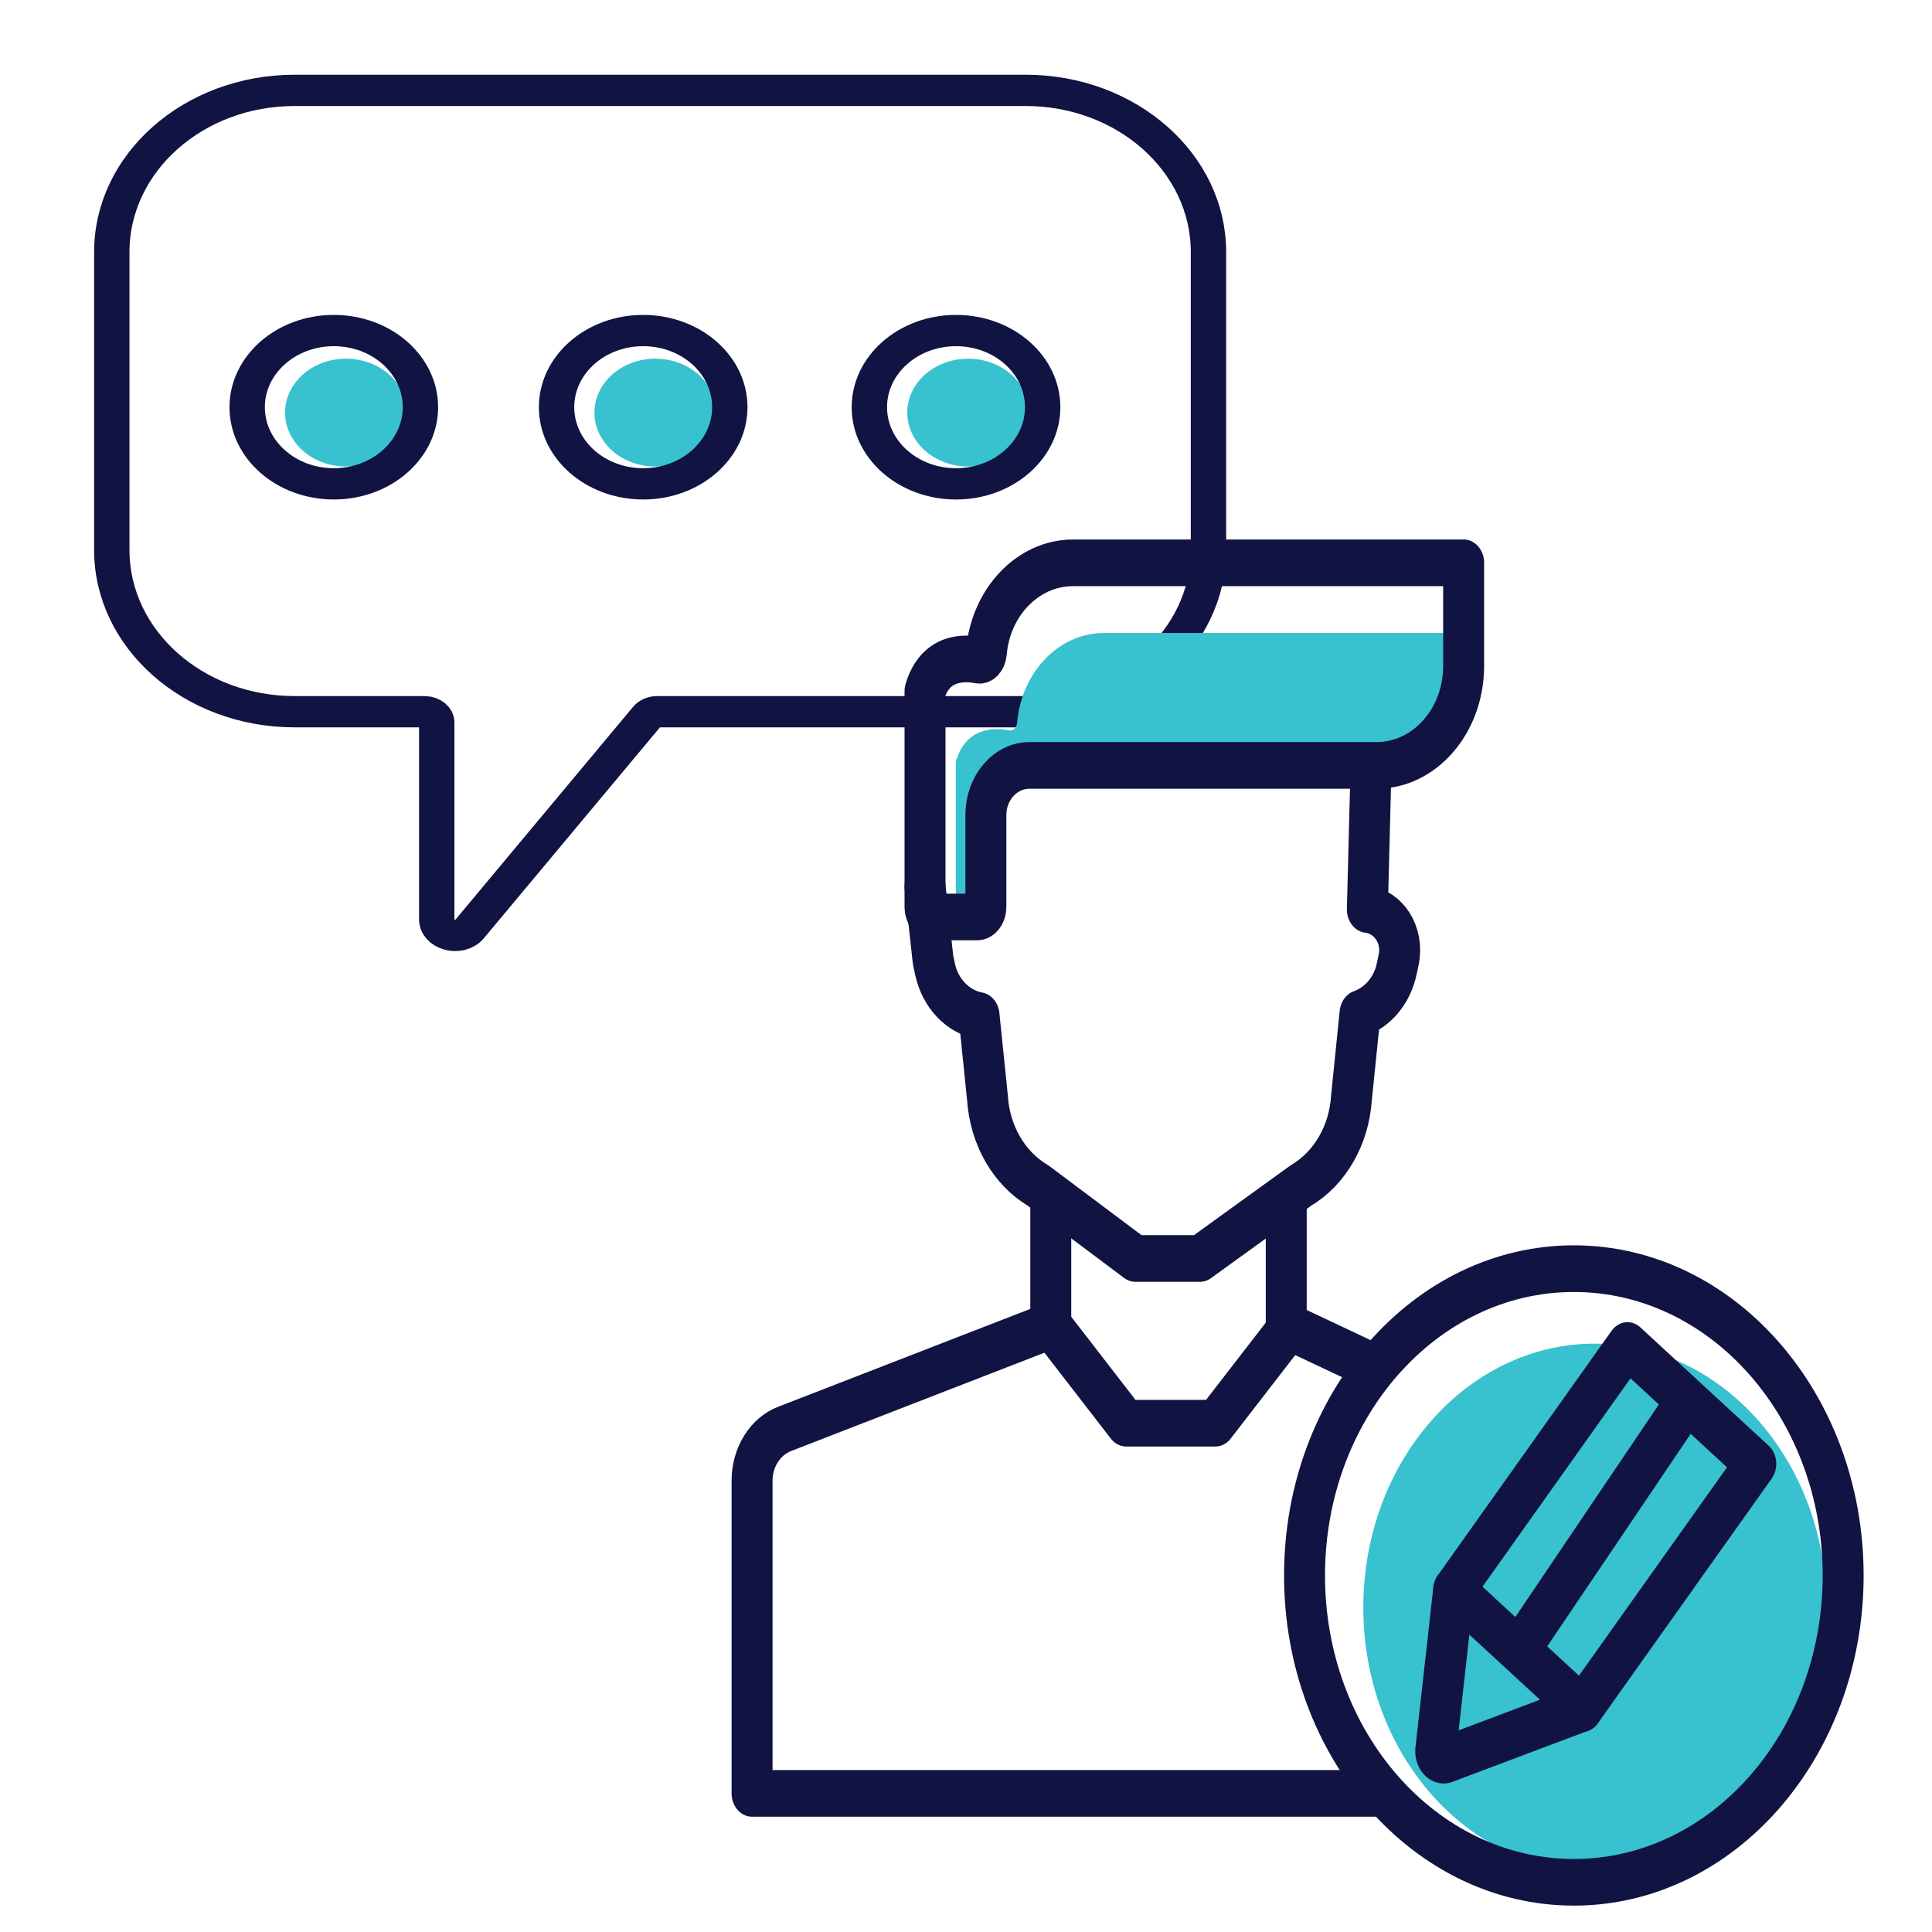
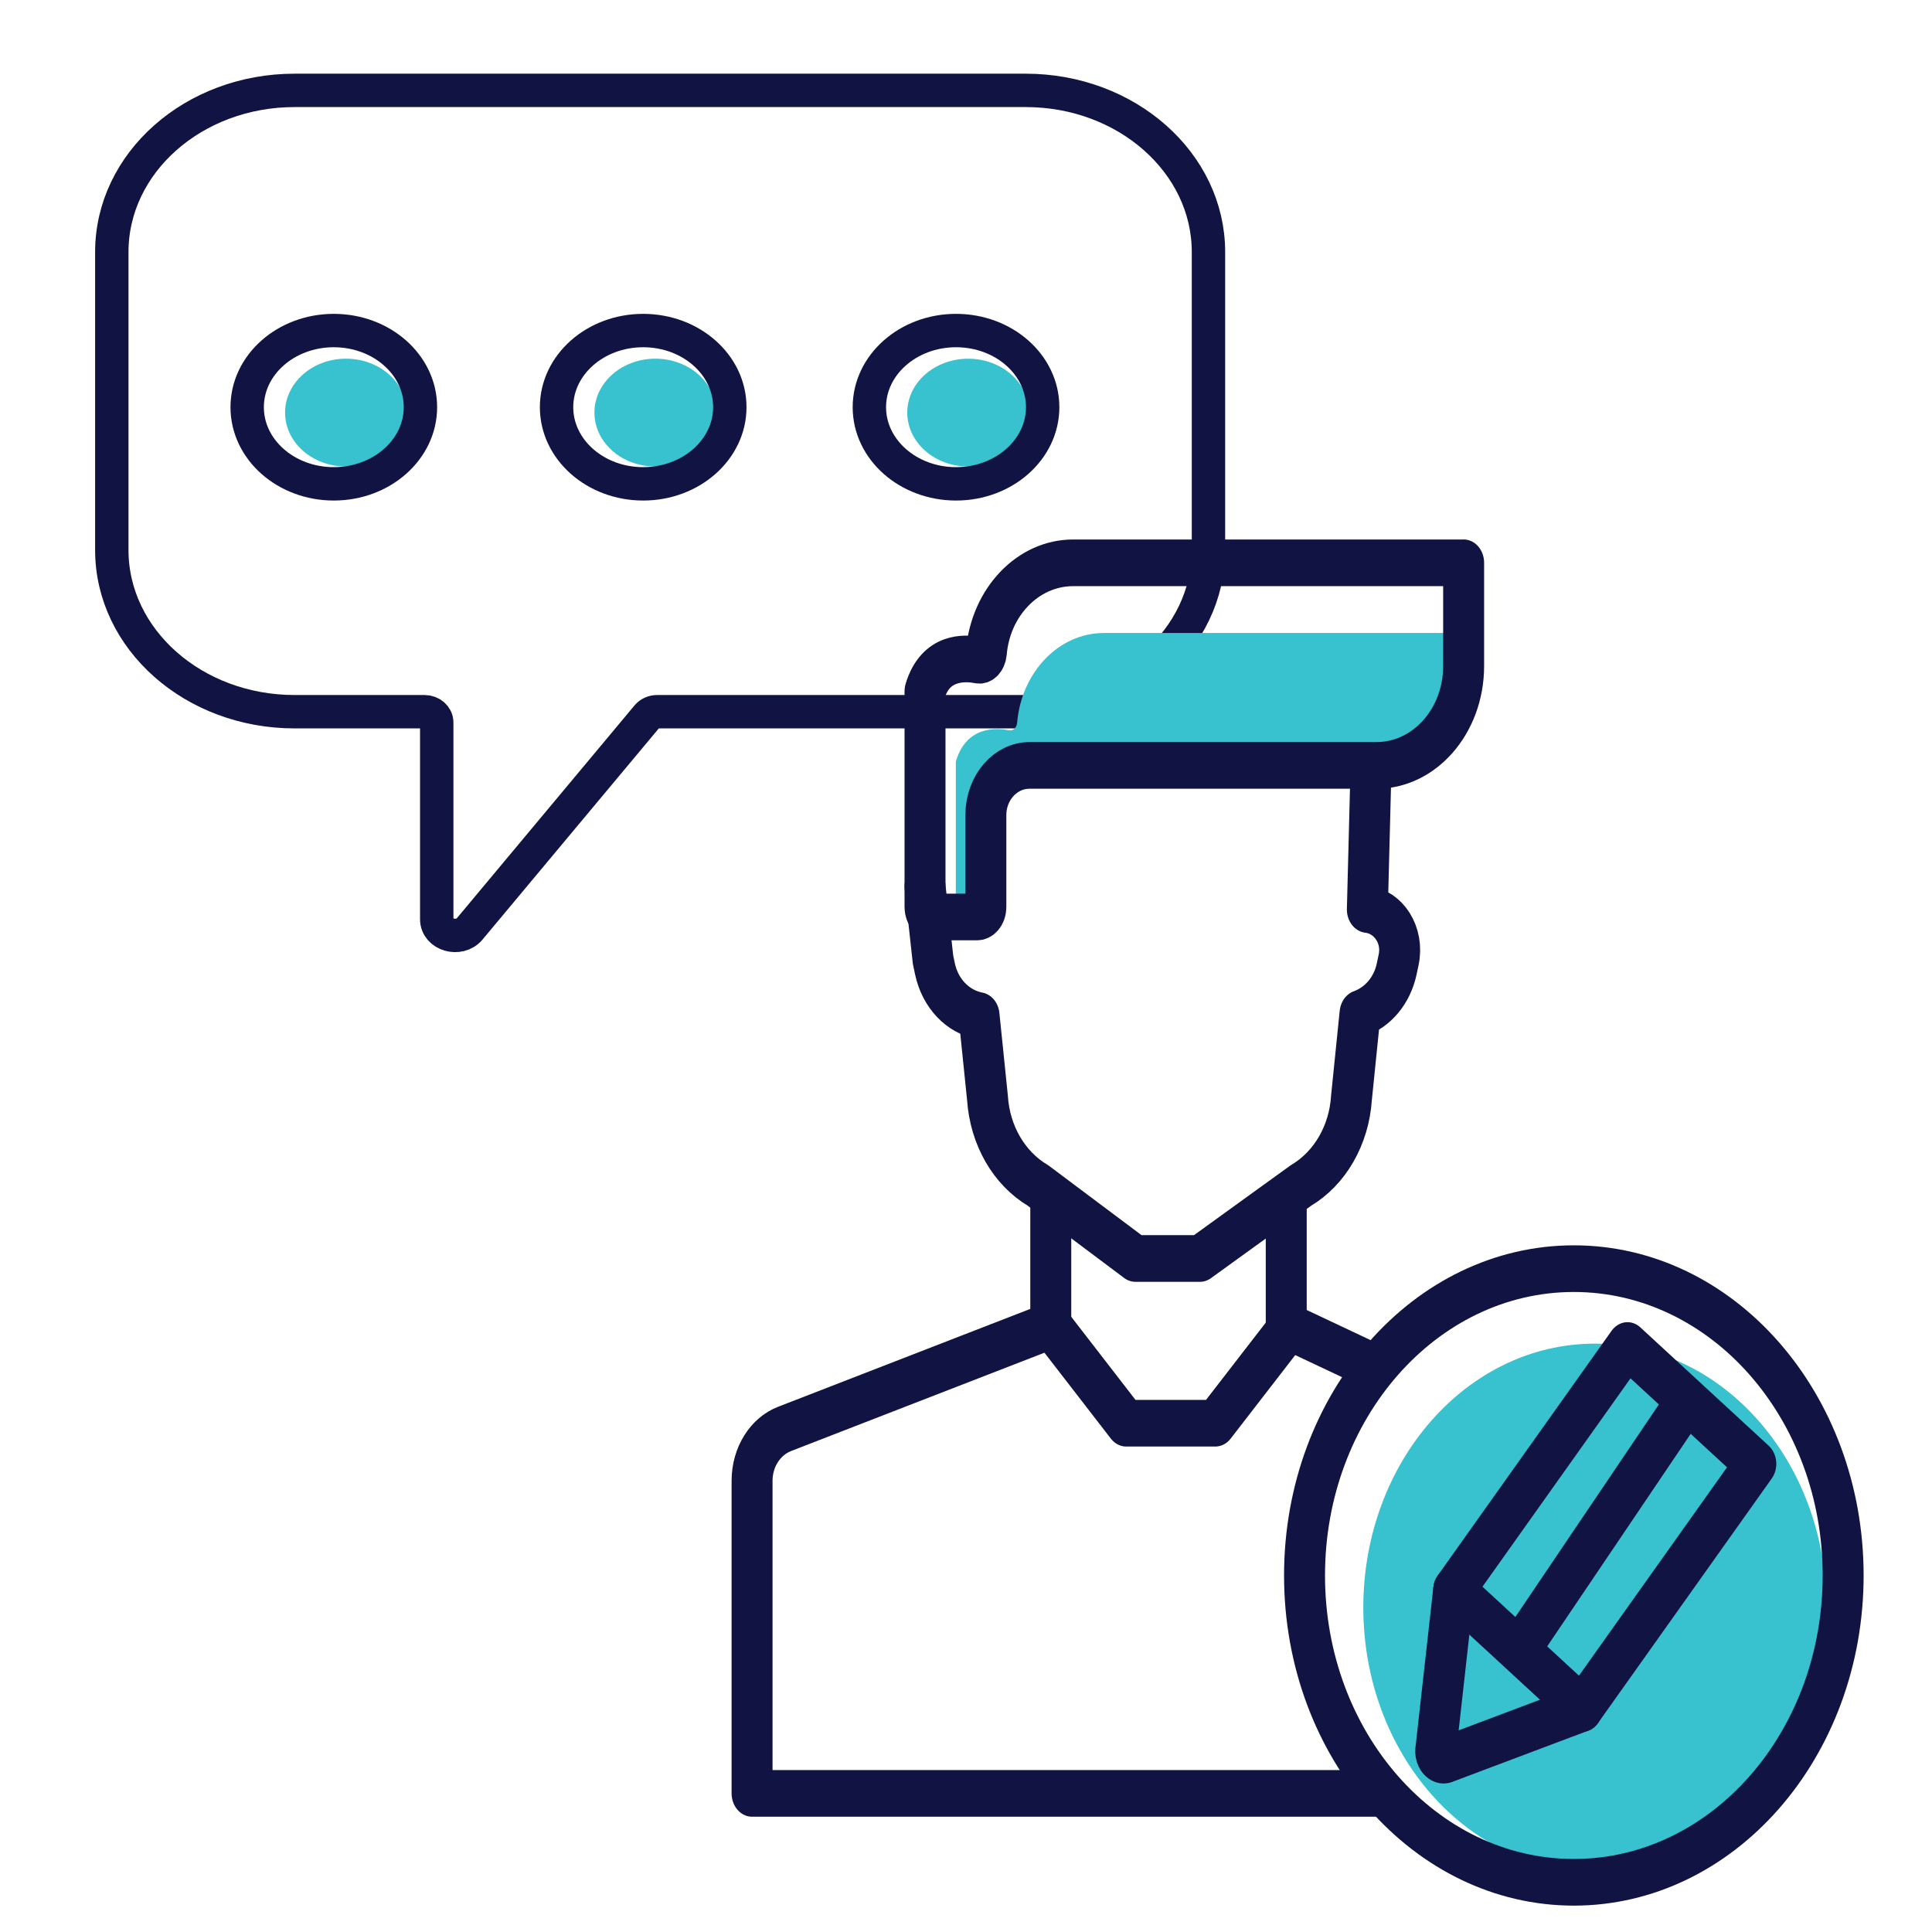
- <svg xmlns="http://www.w3.org/2000/svg" class="groupreporting" version="1.1" viewBox="0 0 512 512" xml:space="preserve">
-   <defs id="defs136">
- 	
- 	
- 	
- 	
- 	
- 	
- 	
- 	
- </defs>
-   <style type="text/css" id="style113">
- 	svg.groupreporting .st0{opacity:0.6;fill:#38C1CE;}
- 	svg.groupreporting .st1{fill:none;stroke:#111342;stroke-width:15.913;stroke-linecap:round;stroke-linejoin:round;stroke-miterlimit:10;}
- 	svg.groupreporting .st2{fill:#38C1CE;}
- </style>
-   <g id="g173" transform="matrix(0.5888568,0,0,0.520901,24.19592,10.81099)">
-     <path class="st1" d="M 91.487,25.226 H 420.513 c 45.426,0 82.262,36.825 82.262,82.262 v 151.58 c 0,45.426 -36.825,82.262 -82.262,82.262 H 254.666 c -1.737,0 -3.381,0.827 -4.414,2.223 l -79.946,108.252 c -4.714,6.379 -14.846,3.05 -14.846,-4.89 V 346.808 c 0,-3.029 -2.45,-5.479 -5.479,-5.479 H 91.487 c -45.426,0 -82.262,-36.825 -82.262,-82.262 v -151.59 c 0,-45.426 36.835,-82.251 82.262,-82.251 z" id="path117" />
-     <path style="stroke-width:1.034" class="st2" d="m 367.219,189.16 c 0,15.146 12.282,27.417 27.417,27.417 15.146,0 27.417,-12.272 27.417,-27.417 0,-15.146 -12.272,-27.417 -27.417,-27.417 -15.125,-0.01 -27.417,12.261 -27.417,27.417 z" id="path119" />
-     <path style="stroke-width:1.034" class="st2" d="m 226.433,189.16 c 0,15.146 12.272,27.427 27.407,27.427 15.156,0 27.427,-12.282 27.427,-27.427 0,-15.156 -12.272,-27.427 -27.427,-27.427 -15.125,0 -27.407,12.272 -27.407,27.427 z" id="path121" />
-     <path style="stroke-width:1.034" class="st2" d="m 87.207,189.16 c 0,15.146 12.272,27.427 27.407,27.427 15.156,0 27.427,-12.282 27.427,-27.427 0,-15.156 -12.272,-27.427 -27.427,-27.427 -15.135,0 -27.407,12.272 -27.407,27.427 z" id="path123" />
-     <path class="st1" d="m 350.161,186.41 c 0,21.535 17.472,38.996 38.996,38.996 21.545,0 38.996,-17.461 38.996,-38.996 0,-21.545 -17.451,-38.996 -38.996,-38.996 -21.524,0 -38.996,17.451 -38.996,38.996 z" id="path125" />
-     <path class="st1" d="m 209.385,186.41 c 0,21.535 17.451,38.996 38.975,38.996 21.545,0 38.996,-17.461 38.996,-38.996 0,-21.545 -17.451,-38.996 -38.996,-38.996 -21.524,0 -38.975,17.451 -38.975,38.996 z" id="path127" />
-     <path class="st1" d="m 70.149,186.41 c 0,21.535 17.451,38.996 38.975,38.996 21.545,0 38.996,-17.461 38.996,-38.996 0,-21.545 -17.451,-38.996 -38.996,-38.996 -21.524,0 -38.975,17.451 -38.975,38.996 z" id="path129" />
+ <svg xmlns="http://www.w3.org/2000/svg" xmlns:xlink="http://www.w3.org/1999/xlink" class="groupreporting" viewBox="0 0 512 512">
+   <style>svg.groupreporting .C{stroke:#111342}svg.groupreporting .D{stroke-linejoin:round}svg.groupreporting .E{stroke-miterlimit:10}svg.groupreporting .F{fill:#38c1ce}svg.groupreporting .G{stroke-width:15.913}svg.groupreporting .H{stroke-width:8.846}svg.groupreporting .I{stroke-linecap:round}</style>
+   <path d="M78.069 23.951h193.749c26.75 0 48.44 19.182 48.44 42.85v78.958c0 23.663-21.685 42.85-48.44 42.85h-97.66c-1.023 0-1.991.431-2.599 1.158l-47.077 56.389c-2.776 3.323-8.742 1.589-8.742-2.547v-52.145c0-1.578-1.443-2.854-3.227-2.854H78.069c-26.75 0-48.44-19.182-48.44-42.85V66.796c0-23.663 21.691-42.845 48.44-42.845z" fill="none" class="C D E H" />
+   <path d="M240.435 109.344c0 7.889 7.232 14.282 16.145 14.282 8.919 0 16.145-6.392 16.145-14.282s-7.226-14.282-16.145-14.282c-8.906-.005-16.145 6.387-16.145 14.282zm-82.903 0c0 7.889 7.226 14.287 16.139 14.287 8.925 0 16.151-6.398 16.151-14.287 0-7.895-7.226-14.287-16.151-14.287-8.906 0-16.139 6.392-16.139 14.287zm-81.983 0c0 7.889 7.226 14.287 16.139 14.287 8.925 0 16.151-6.398 16.151-14.287 0-7.895-7.226-14.287-16.151-14.287-8.912 0-16.139 6.392-16.139 14.287z" class="F" />
+   <g fill="none" class="C D E H">
+     <path d="M230.391 107.912c0 11.217 10.288 20.313 22.963 20.313 12.687 0 22.963-9.096 22.963-20.313 0-11.223-10.276-20.313-22.963-20.313-12.675 0-22.963 9.09-22.963 20.313z" />
+     <use xlink:href="#B" />
+     <use xlink:href="#B" x="-81.99" />
  </g>
-   <g transform="matrix(0.6820457,0,0,0.7770487,156.8424,125.3628)" id="g35">
-     <path id="XMLID_51_" class="st1" d="m 178.32,250.87 v 39.89 L 74.9,325.99 c -7.56,2.57 -12.64,9.68 -12.64,17.66 V 450.3 h 242.93" />
-     <polyline class="st1" points="269.81,250.87 269.81,290.76 303.23,304.59   " id="polyline15" />
-     <path id="XMLID_48_" class="st1" d="m 302.68,102.81 -1.35,46.04 c 8.3,0.86 14.17,8.8 12.16,17.12 l -0.76,3.15 c -1.78,7.36 -7.3,13 -14.24,15.19 l -3.34,28.83 c -0.93,12.66 -8.34,23.95 -19.6,29.82 l -39.27,24.91 H 211.2 l -37.87,-24.91 c -11.26,-5.87 -18.67,-17.16 -19.6,-29.82 l -3.28,-28.1 c -8.27,-1.38 -15.09,-7.56 -17.12,-15.92 l -0.76,-3.15 -3.11,-24.97" />
-     <polyline id="XMLID_47_" class="st1" points="178.32,290.76 207.64,324.05 242.24,324.05 271.56,290.76   " />
-     <path class="st2" d="m 338.74,54.55 v 11.27 c 0,18.72 -15.17,33.89 -33.89,33.89 H 170.04 c -9.36,0 -16.94,7.59 -16.94,16.94 v 31.38 c 0,1.87 -1.51,3.37 -3.37,3.37 h -8.3 V 98.39 c 4,-11.94 15.25,-11.58 20.68,-10.65 1.6,0.29 2.97,-0.91 3.14,-2.56 1.63,-17.18 16.11,-30.63 33.72,-30.63 z" id="path19" />
-     <path class="st1" d="m 338.74,30.61 v 35.21 c 0,18.72 -15.17,33.89 -33.89,33.89 H 170.04 c -9.36,0 -16.94,7.59 -16.94,16.94 v 31.38 c 0,1.87 -1.51,3.37 -3.37,3.37 h -16.87 c -1.87,0 -3.4,-1.51 -3.4,-3.37 V 74.46 c 4,-11.94 15.25,-11.58 20.68,-10.65 1.6,0.29 2.97,-0.91 3.14,-2.56 1.63,-17.18 16.11,-30.63 33.72,-30.63 h 151.74 z" id="path21" />
-     <g id="g33">
-       <circle class="st2" cx="389.75" cy="386.9" r="89.99" id="circle23" />
-       <circle class="st1" cx="381.56" cy="375.98" r="104.64" id="circle25" />
-       <g id="g31">
-         <path id="XMLID_55_" class="st1" d="m 402.4,297.55 -67.53,83.43 -6.89,54.14 c -0.65,2.56 2,4.7 4.36,3.53 l 52.39,-17.31 67.53,-83.43 z" />
-         <line id="XMLID_290_" class="st1" x1="384.74" y1="421.35" x2="334.87" y2="380.98" />
-         <line class="st1" x1="422.09" y1="320.96" x2="361.81" y2="399.32" id="line29" />
+   <g transform="matrix(.682046 0 0 .777049 156.8424 125.3628)">
+     <g fill="none" class="C D E G I">
+       <path d="M178.32 250.87v39.89L74.9 325.99c-7.56 2.57-12.64 9.68-12.64 17.66V450.3h242.93" />
+       <path d="M269.81 250.87v39.89l33.42 13.83m-.55-201.78l-1.35 46.04c8.3.86 14.17 8.8 12.16 17.12l-.76 3.15c-1.78 7.36-7.3 13-14.24 15.19l-3.34 28.83c-.93 12.66-8.34 23.95-19.6 29.82l-39.27 24.91H211.2l-37.87-24.91c-11.26-5.87-18.67-17.16-19.6-29.82l-3.28-28.1c-8.27-1.38-15.09-7.56-17.12-15.92l-.76-3.15-3.11-24.97" />
+       <path d="M178.32 290.76l29.32 33.29h34.6l29.32-33.29" />
+     </g>
+     <path d="M338.74 54.55v11.27c0 18.72-15.17 33.89-33.89 33.89H170.04c-9.36 0-16.94 7.59-16.94 16.94v31.38c0 1.87-1.51 3.37-3.37 3.37h-8.3V98.39c4-11.94 15.25-11.58 20.68-10.65 1.6.29 2.97-.91 3.14-2.56 1.63-17.18 16.11-30.63 33.72-30.63z" class="F" />
+     <path d="M338.74 30.61v35.21c0 18.72-15.17 33.89-33.89 33.89H170.04c-9.36 0-16.94 7.59-16.94 16.94v31.38c0 1.87-1.51 3.37-3.37 3.37h-16.87c-1.87 0-3.4-1.51-3.4-3.37V74.46c4-11.94 15.25-11.58 20.68-10.65 1.6.29 2.97-.91 3.14-2.56 1.63-17.18 16.11-30.63 33.72-30.63h151.74z" fill="none" class="C D E G" />
+     <circle cx="389.75" cy="386.9" r="89.99" class="F" />
+     <g fill="none" class="C D G">
+       <circle cx="381.56" cy="375.98" r="104.64" />
+       <g class="E">
+         <path d="M402.4 297.55l-67.53 83.43-6.89 54.14c-.65 2.56 2 4.7 4.36 3.53l52.39-17.31 67.53-83.43z" />
+         <path d="M384.74 421.35l-49.87-40.37m87.22-60.02l-60.28 78.36" class="I" />
      </g>
    </g>
  </g>
+   <defs>
+     <path id="B" d="M147.494 107.912c0 11.217 10.276 20.313 22.951 20.313 12.687 0 22.963-9.096 22.963-20.313 0-11.223-10.276-20.313-22.963-20.313-12.675 0-22.951 9.09-22.951 20.313z" />
+   </defs>
</svg>
